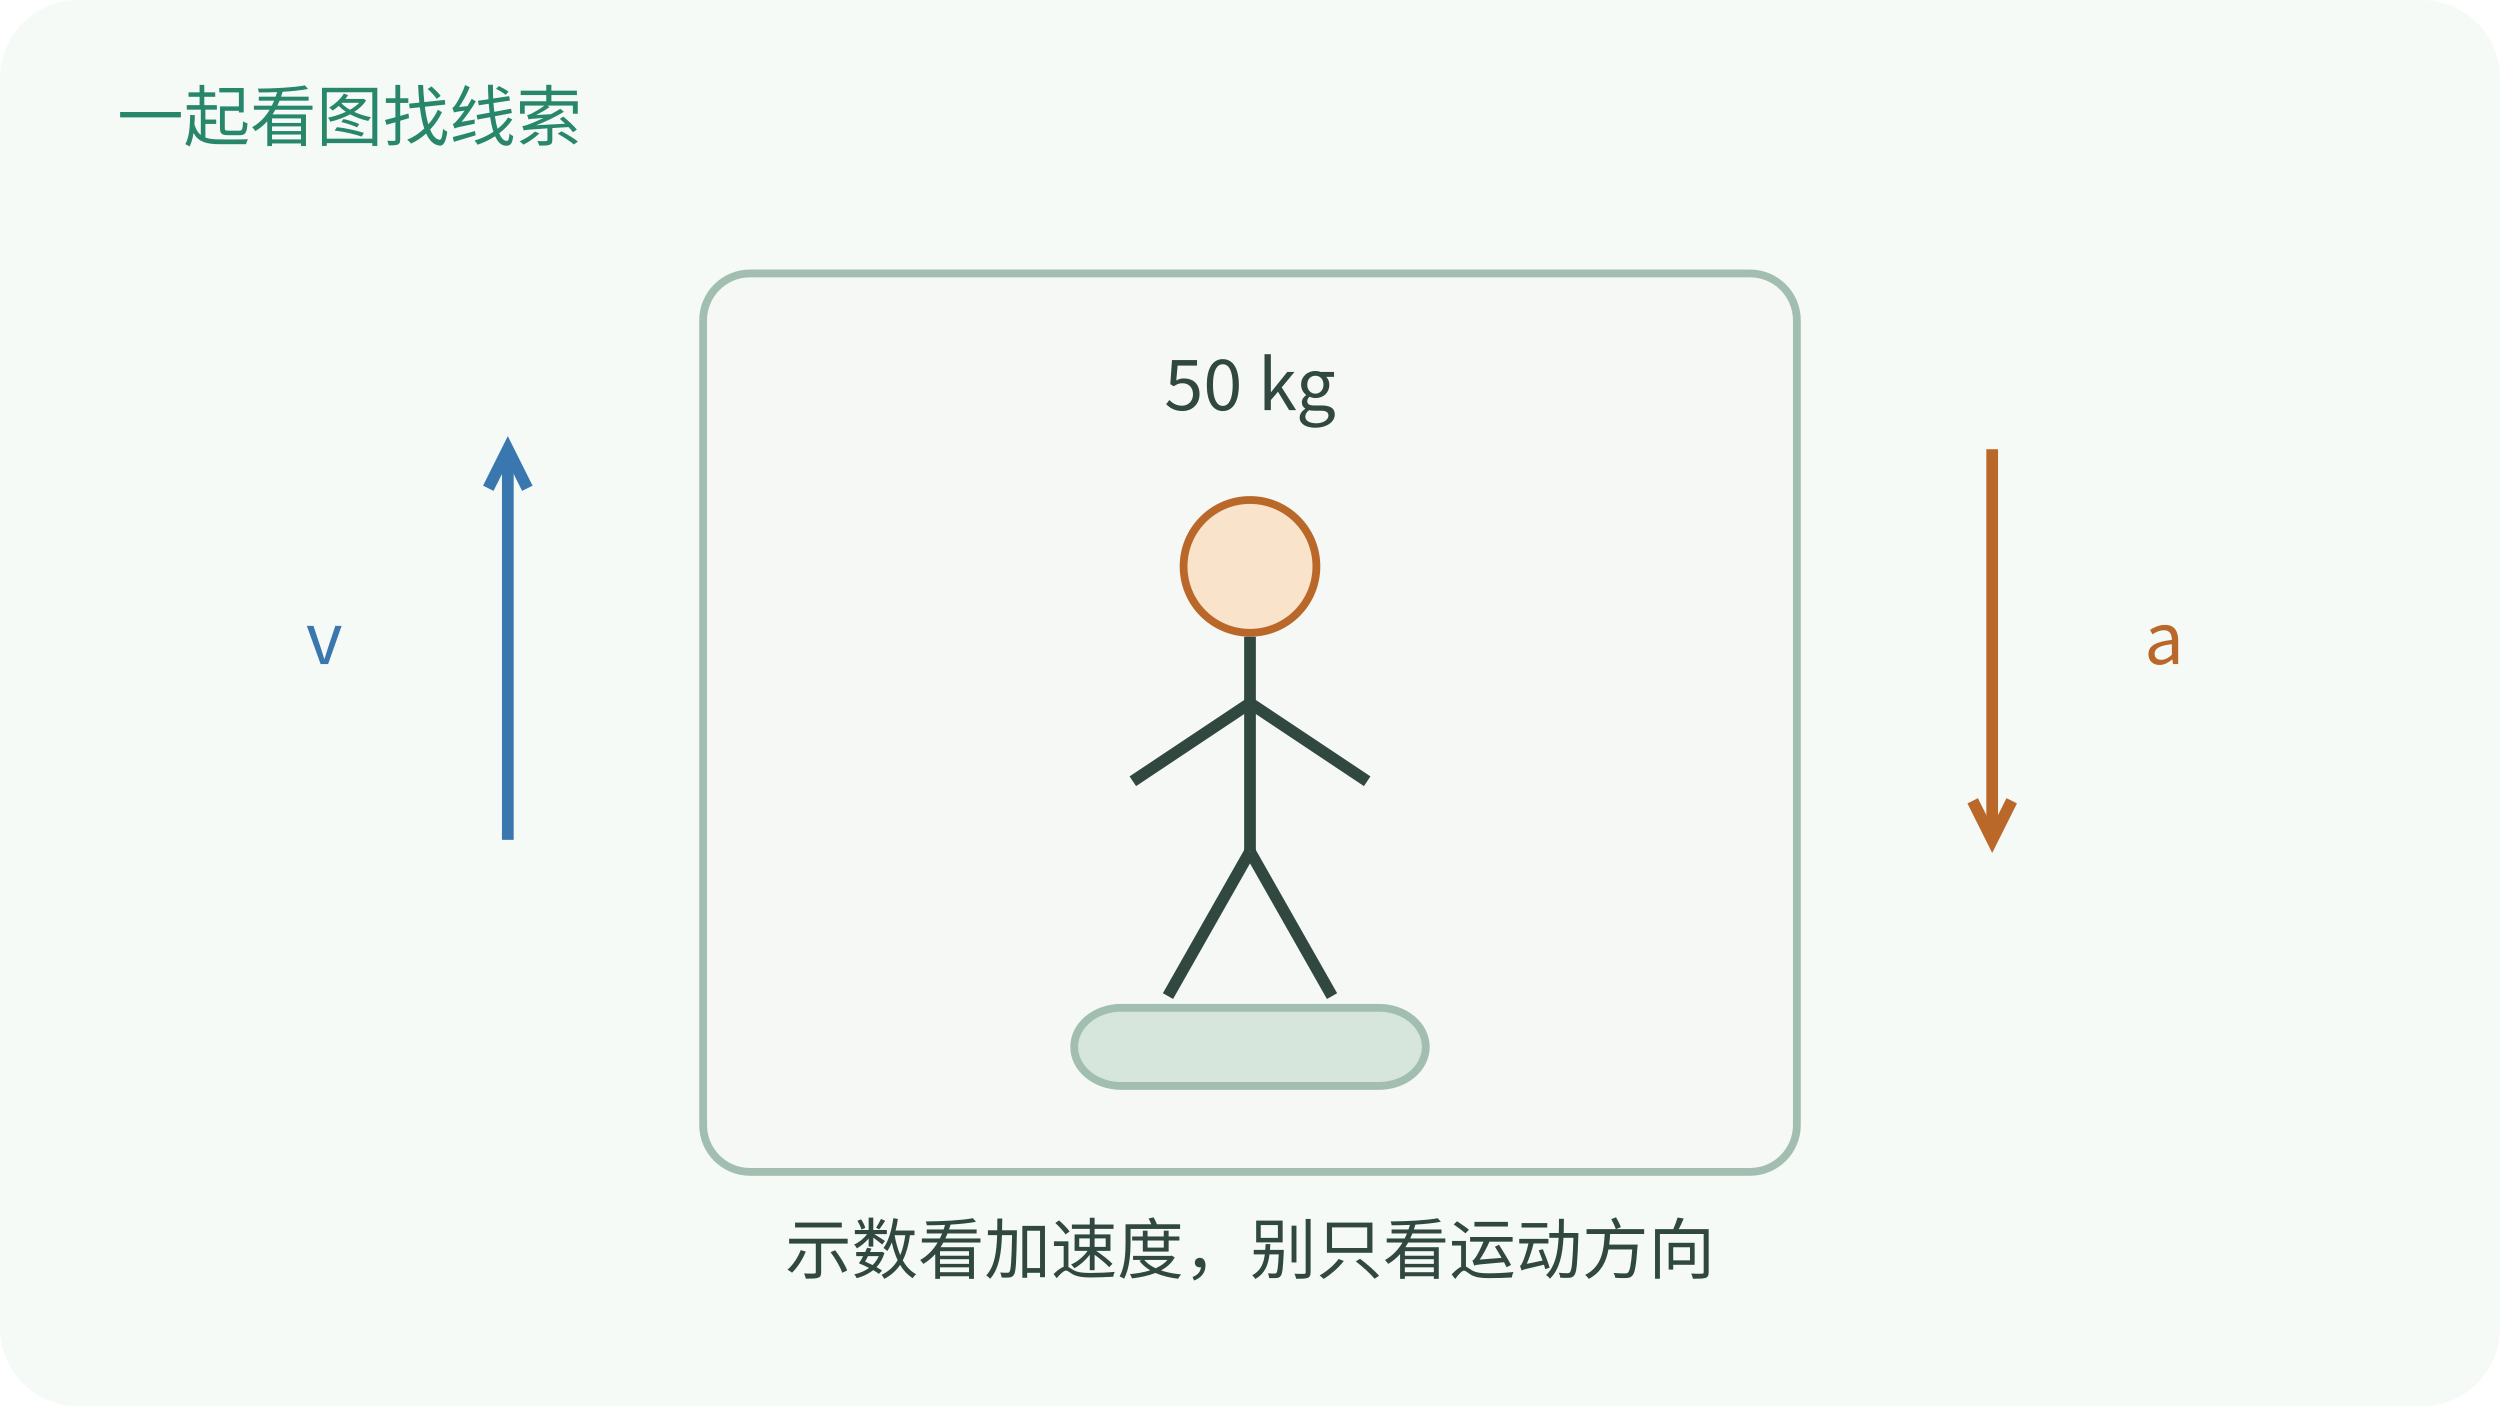
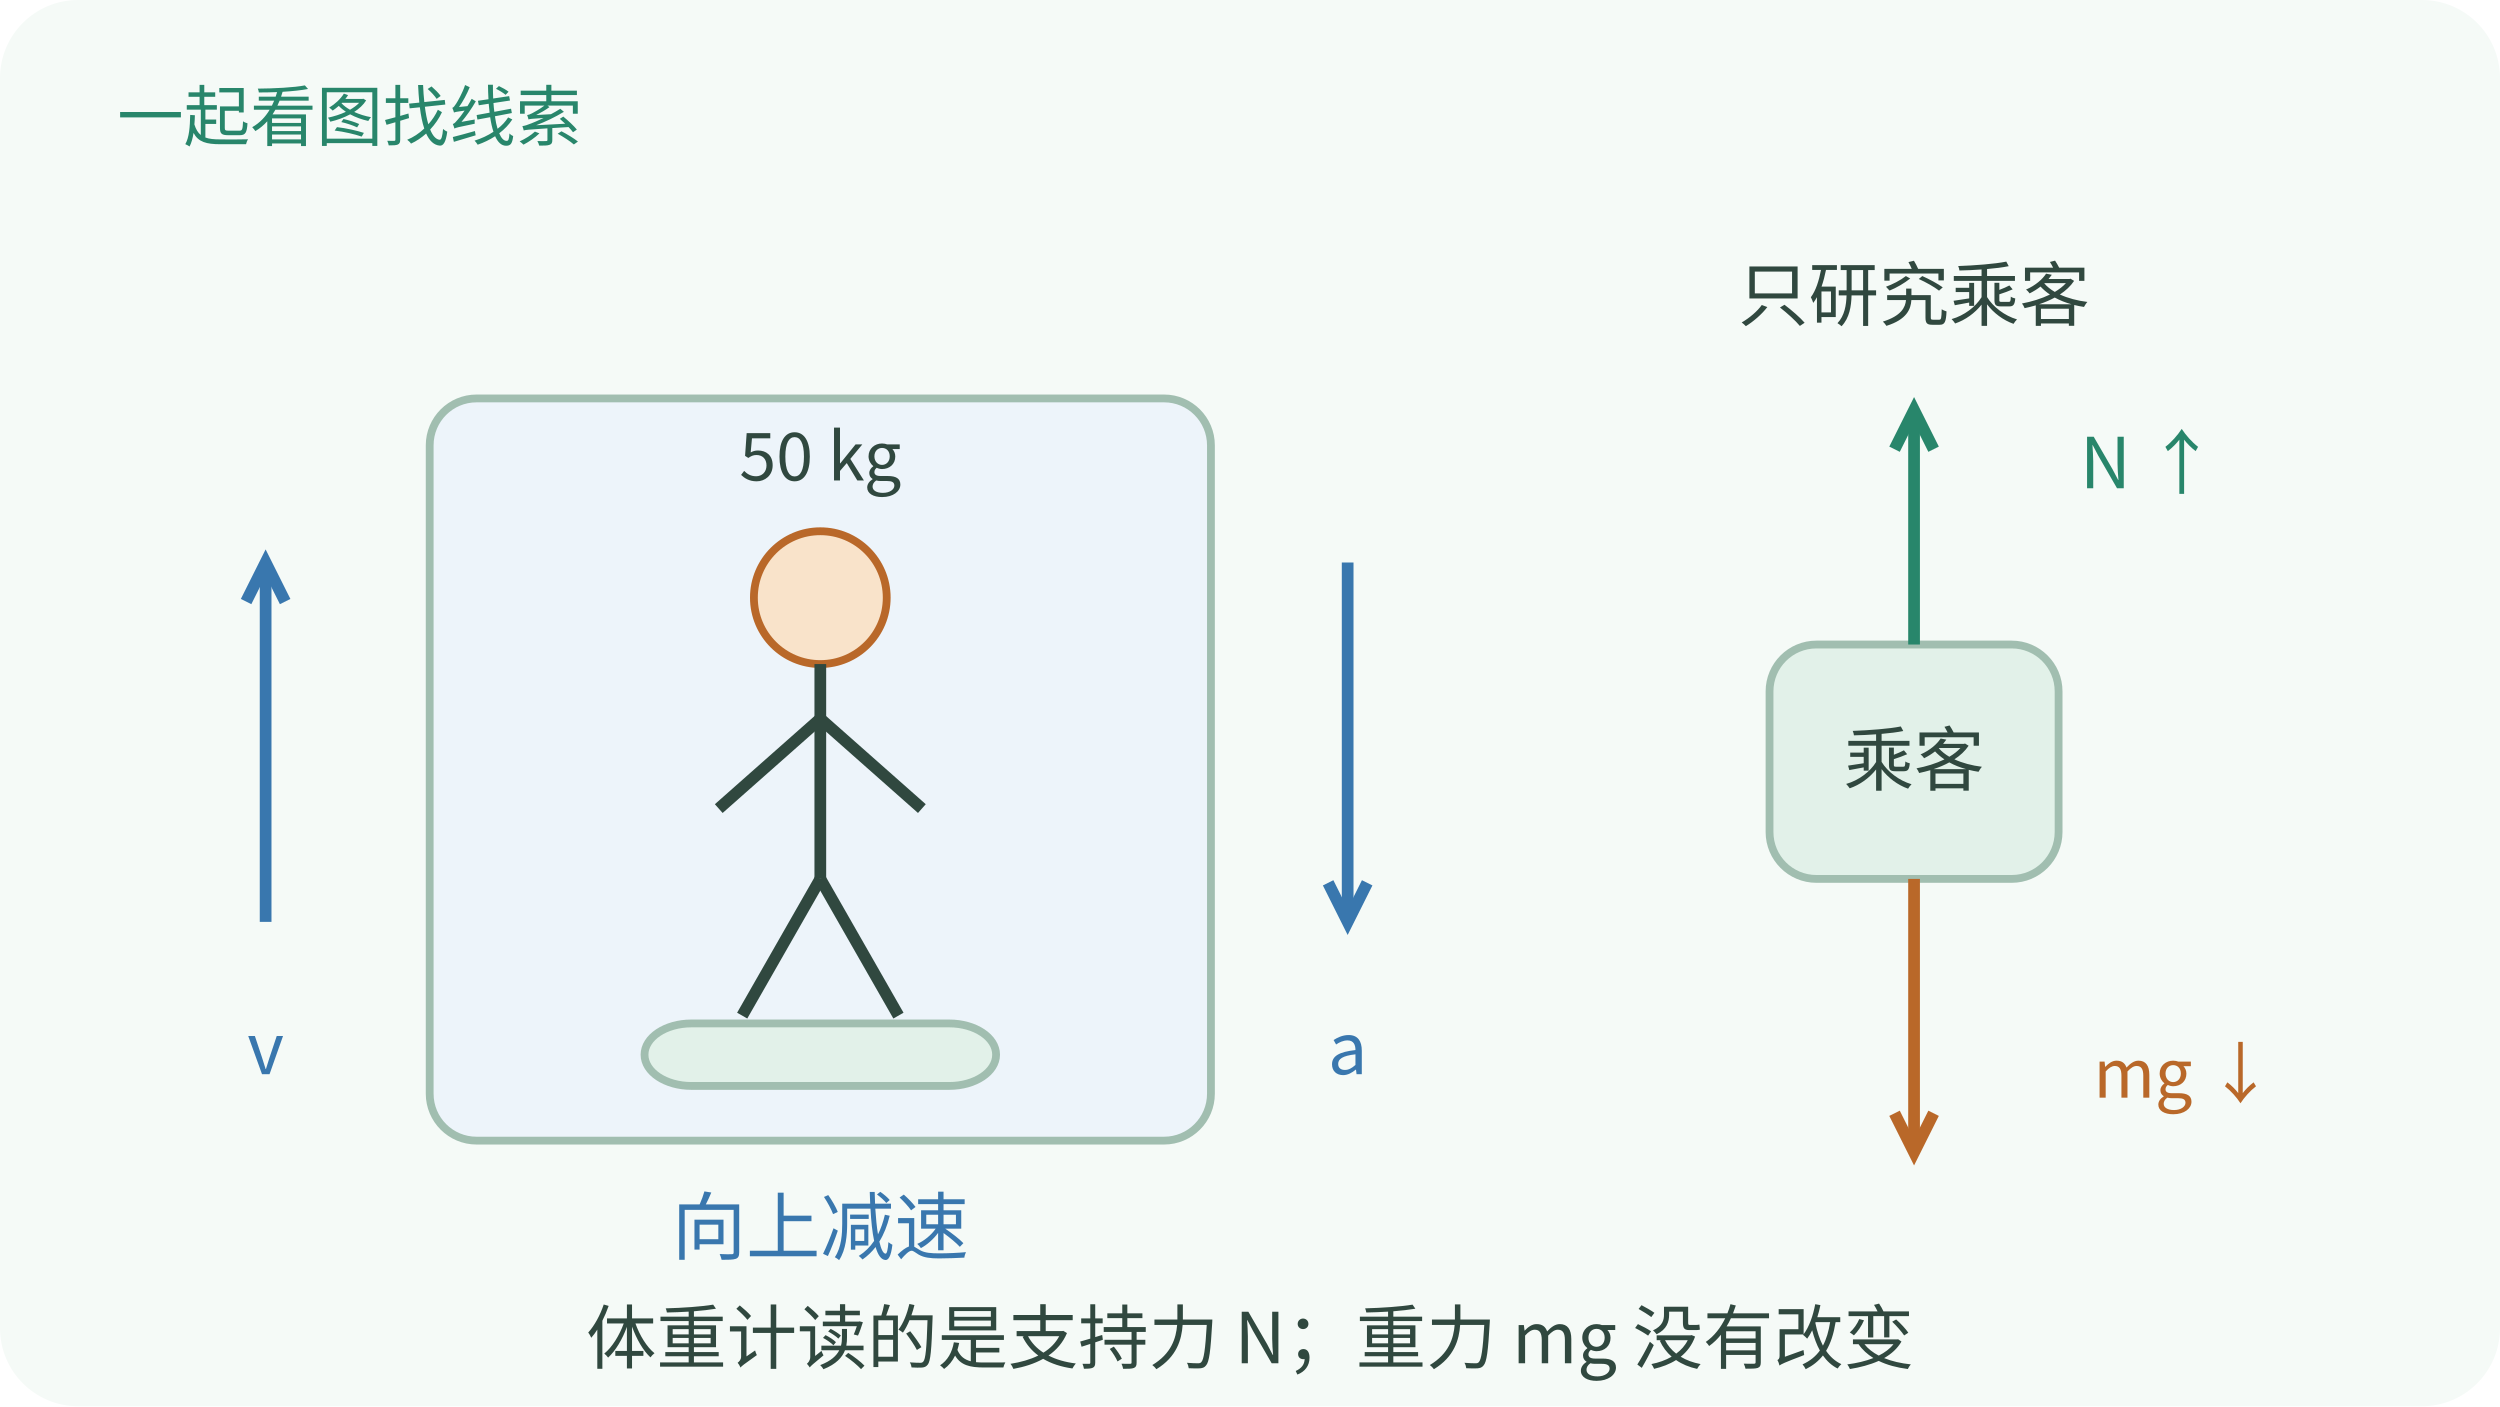
<svg xmlns="http://www.w3.org/2000/svg" viewBox="0 0 640 360" role="img" aria-labelledby="title desc">
  <rect width="640" height="360" rx="20" fill="#f5faf7" />
  <g font-family="Microsoft YaHei, PingFang SC, Noto Sans CJK SC, sans-serif">
    <text x="30" y="36" fill="#28866b" font-size="17" text-anchor="start">一起看图找线索</text>
-     <rect x="180" y="70" width="280" height="230" rx="12" fill="#f5f8f4" stroke="#a1beb0" stroke-width="2" />
-     <rect x="275" y="258" width="90" height="20" rx="12" fill="#d6e6dd" stroke="#a1beb0" stroke-width="2" />
-     <circle cx="320" cy="145" r="17" fill="#f9e3ca" stroke="#b96829" stroke-width="2" />
-     <line x1="320" y1="163" x2="320" y2="218" stroke="#30483f" stroke-width="3" />
-     <line x1="320" y1="180" x2="290" y2="200" stroke="#30483f" stroke-width="3" />
-     <line x1="320" y1="180" x2="350" y2="200" stroke="#30483f" stroke-width="3" />
-     <line x1="320" y1="218" x2="299" y2="255" stroke="#30483f" stroke-width="3" />
-     <line x1="320" y1="218" x2="341" y2="255" stroke="#30483f" stroke-width="3" />
-     <line x1="130" y1="215" x2="130" y2="115" stroke="#3977ae" stroke-width="3" />
-     <path d="M -10 -5 L 0 0 L -10 5" transform="translate(130 115) rotate(-90.0)" fill="none" stroke="#3977ae" stroke-width="3" />
-     <text x="83" y="170" fill="#3977ae" font-size="18" text-anchor="middle">v</text>
-     <line x1="510" y1="115" x2="510" y2="215" stroke="#b96829" stroke-width="3" />
-     <path d="M -10 -5 L 0 0 L -10 5" transform="translate(510 215) rotate(90.0)" fill="none" stroke="#b96829" stroke-width="3" />
-     <text x="554" y="170" fill="#b96829" font-size="18" text-anchor="middle">a</text>
-     <text x="320" y="105" fill="#30483f" font-size="18" text-anchor="middle">50 kg</text>
-     <text x="320" y="326" fill="#30483f" font-size="17" text-anchor="middle">示数看加速度，别只看运动方向</text>
+     <rect x="110" y="102" width="200" height="190" rx="12" fill="#edf4fa" stroke="#a1beb0" stroke-width="2" />
+     <circle cx="210" cy="153" r="17" fill="#f9e3ca" stroke="#b96829" stroke-width="2" />
+     <line x1="210" y1="170" x2="210" y2="225" stroke="#30483f" stroke-width="3" />
+     <line x1="210" y1="184" x2="184" y2="207" stroke="#30483f" stroke-width="3" />
+     <line x1="210" y1="184" x2="236" y2="207" stroke="#30483f" stroke-width="3" />
+     <line x1="210" y1="225" x2="190" y2="260" stroke="#30483f" stroke-width="3" />
+     <line x1="210" y1="225" x2="230" y2="260" stroke="#30483f" stroke-width="3" />
+     <rect x="165" y="262" width="90" height="16" rx="12" fill="#e2f1e9" stroke="#a1beb0" stroke-width="2" />
+     <text x="210" y="123" fill="#30483f" font-size="17" text-anchor="middle">50 kg</text>
+     <line x1="68" y1="236" x2="68" y2="144" stroke="#3977ae" stroke-width="3" />
+     <path d="M -10 -5 L 0 0 L -10 5" transform="translate(68 144) rotate(-90.0)" fill="none" stroke="#3977ae" stroke-width="3" />
+     <text x="68" y="275" fill="#3977ae" font-size="18" text-anchor="middle">v</text>
+     <line x1="345" y1="144" x2="345" y2="236" stroke="#3977ae" stroke-width="3" />
+     <path d="M -10 -5 L 0 0 L -10 5" transform="translate(345 236) rotate(90.0)" fill="none" stroke="#3977ae" stroke-width="3" />
+     <text x="345" y="275" fill="#3977ae" font-size="18" text-anchor="middle">a</text>
+     <text x="490" y="82" fill="#30483f" font-size="18" text-anchor="middle">只研究乘客</text>
+     <rect x="453" y="165" width="74" height="60" rx="12" fill="#e2f1e9" stroke="#a1beb0" stroke-width="2" />
+     <text x="490.0" y="201.0" fill="#30483f" font-size="18" text-anchor="middle">乘客</text>
+     <line x1="490" y1="165" x2="490" y2="105" stroke="#28866b" stroke-width="3" />
+     <path d="M -10 -5 L 0 0 L -10 5" transform="translate(490 105) rotate(-90.0)" fill="none" stroke="#28866b" stroke-width="3" />
+     <text x="550" y="125" fill="#28866b" font-size="18" text-anchor="middle">N ↑</text>
+     <line x1="490" y1="225" x2="490" y2="295" stroke="#b96829" stroke-width="3" />
+     <path d="M -10 -5 L 0 0 L -10 5" transform="translate(490 295) rotate(90.0)" fill="none" stroke="#b96829" stroke-width="3" />
+     <text x="559" y="281" fill="#b96829" font-size="17" text-anchor="middle">mg ↓</text>
+     <text x="210" y="321" fill="#3977ae" font-size="19" text-anchor="middle">向上减速</text>
+     <text x="320" y="349" fill="#30483f" font-size="18" text-anchor="middle">体重计读的是支持力 N；重力 mg 没有改变</text>
  </g>
</svg>
